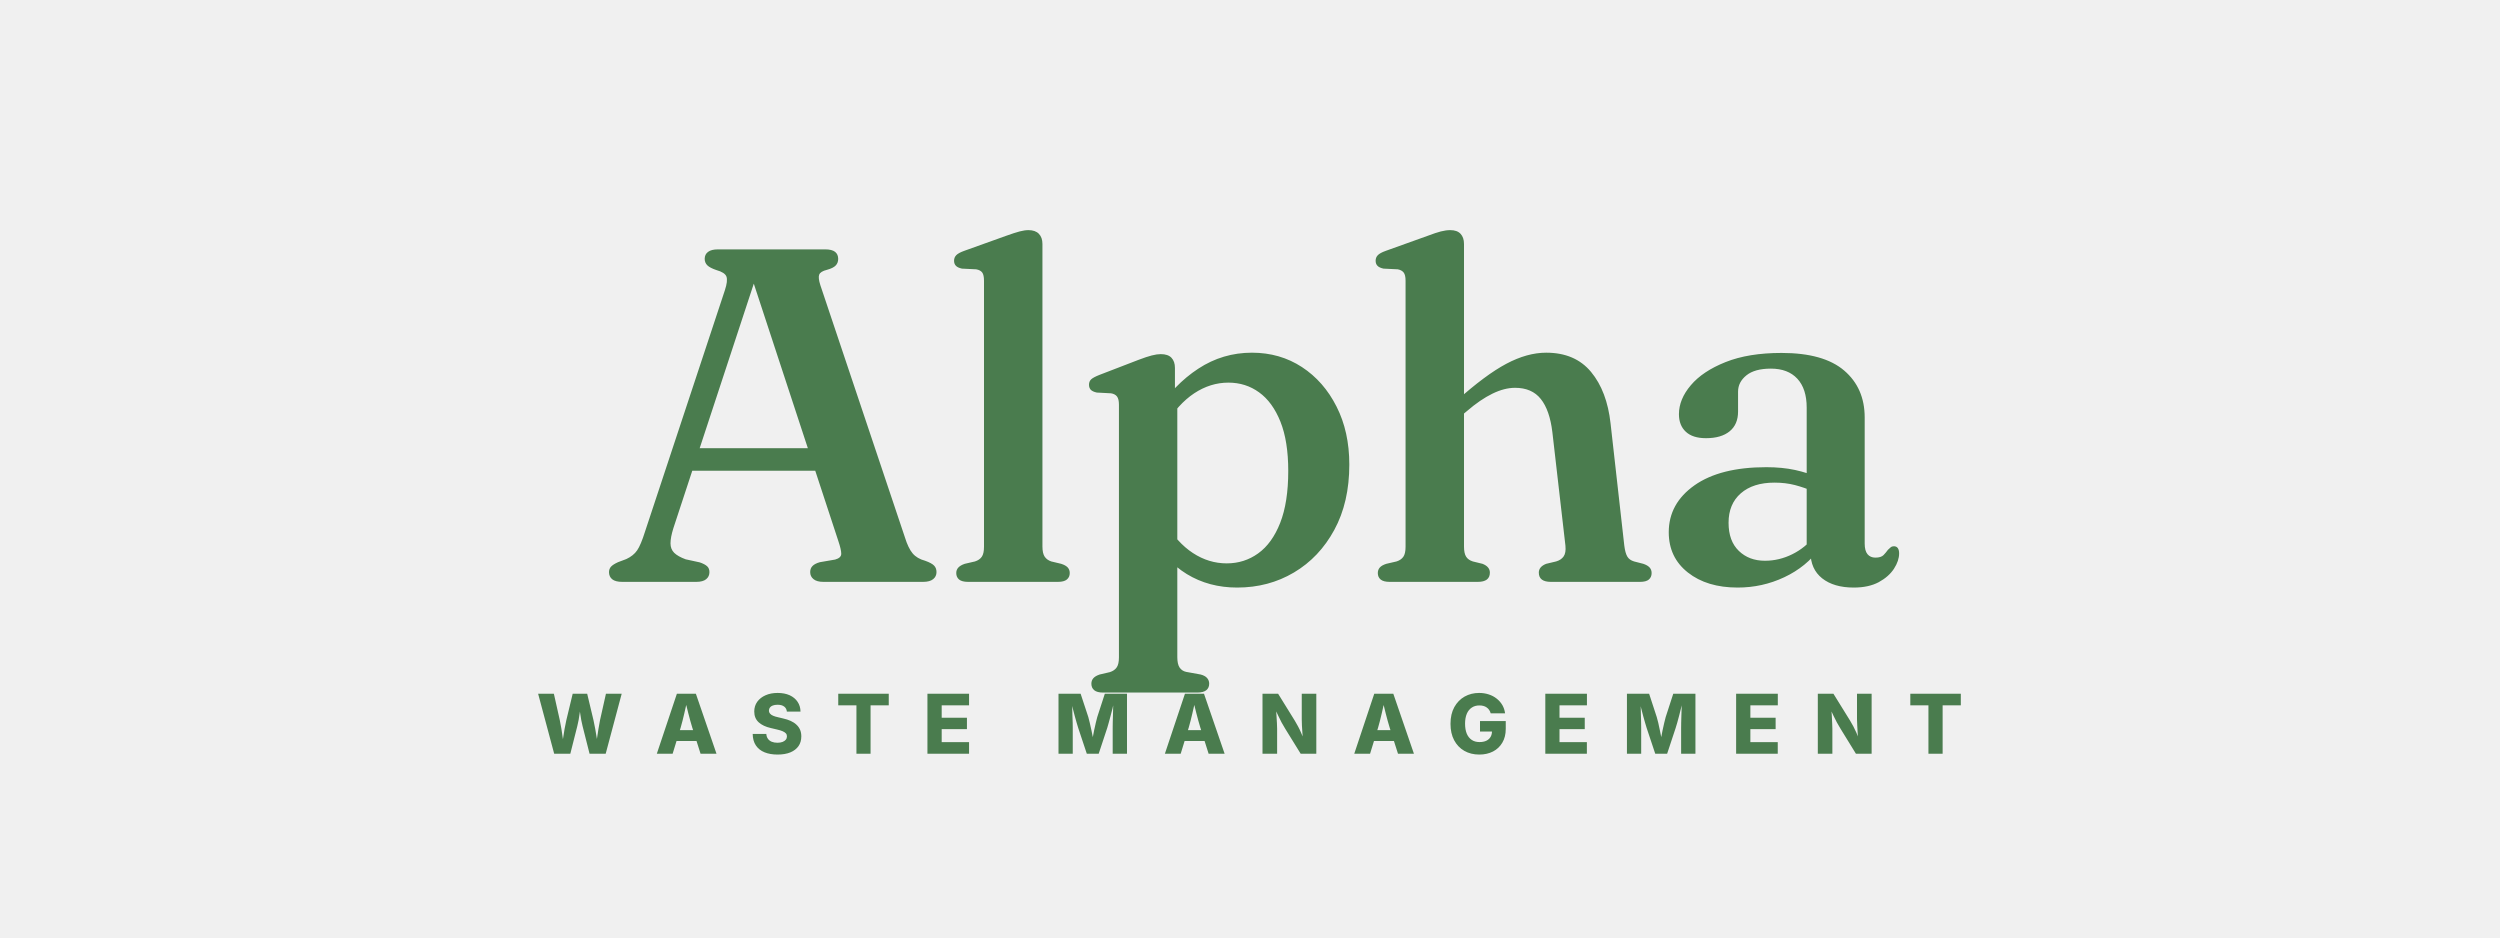
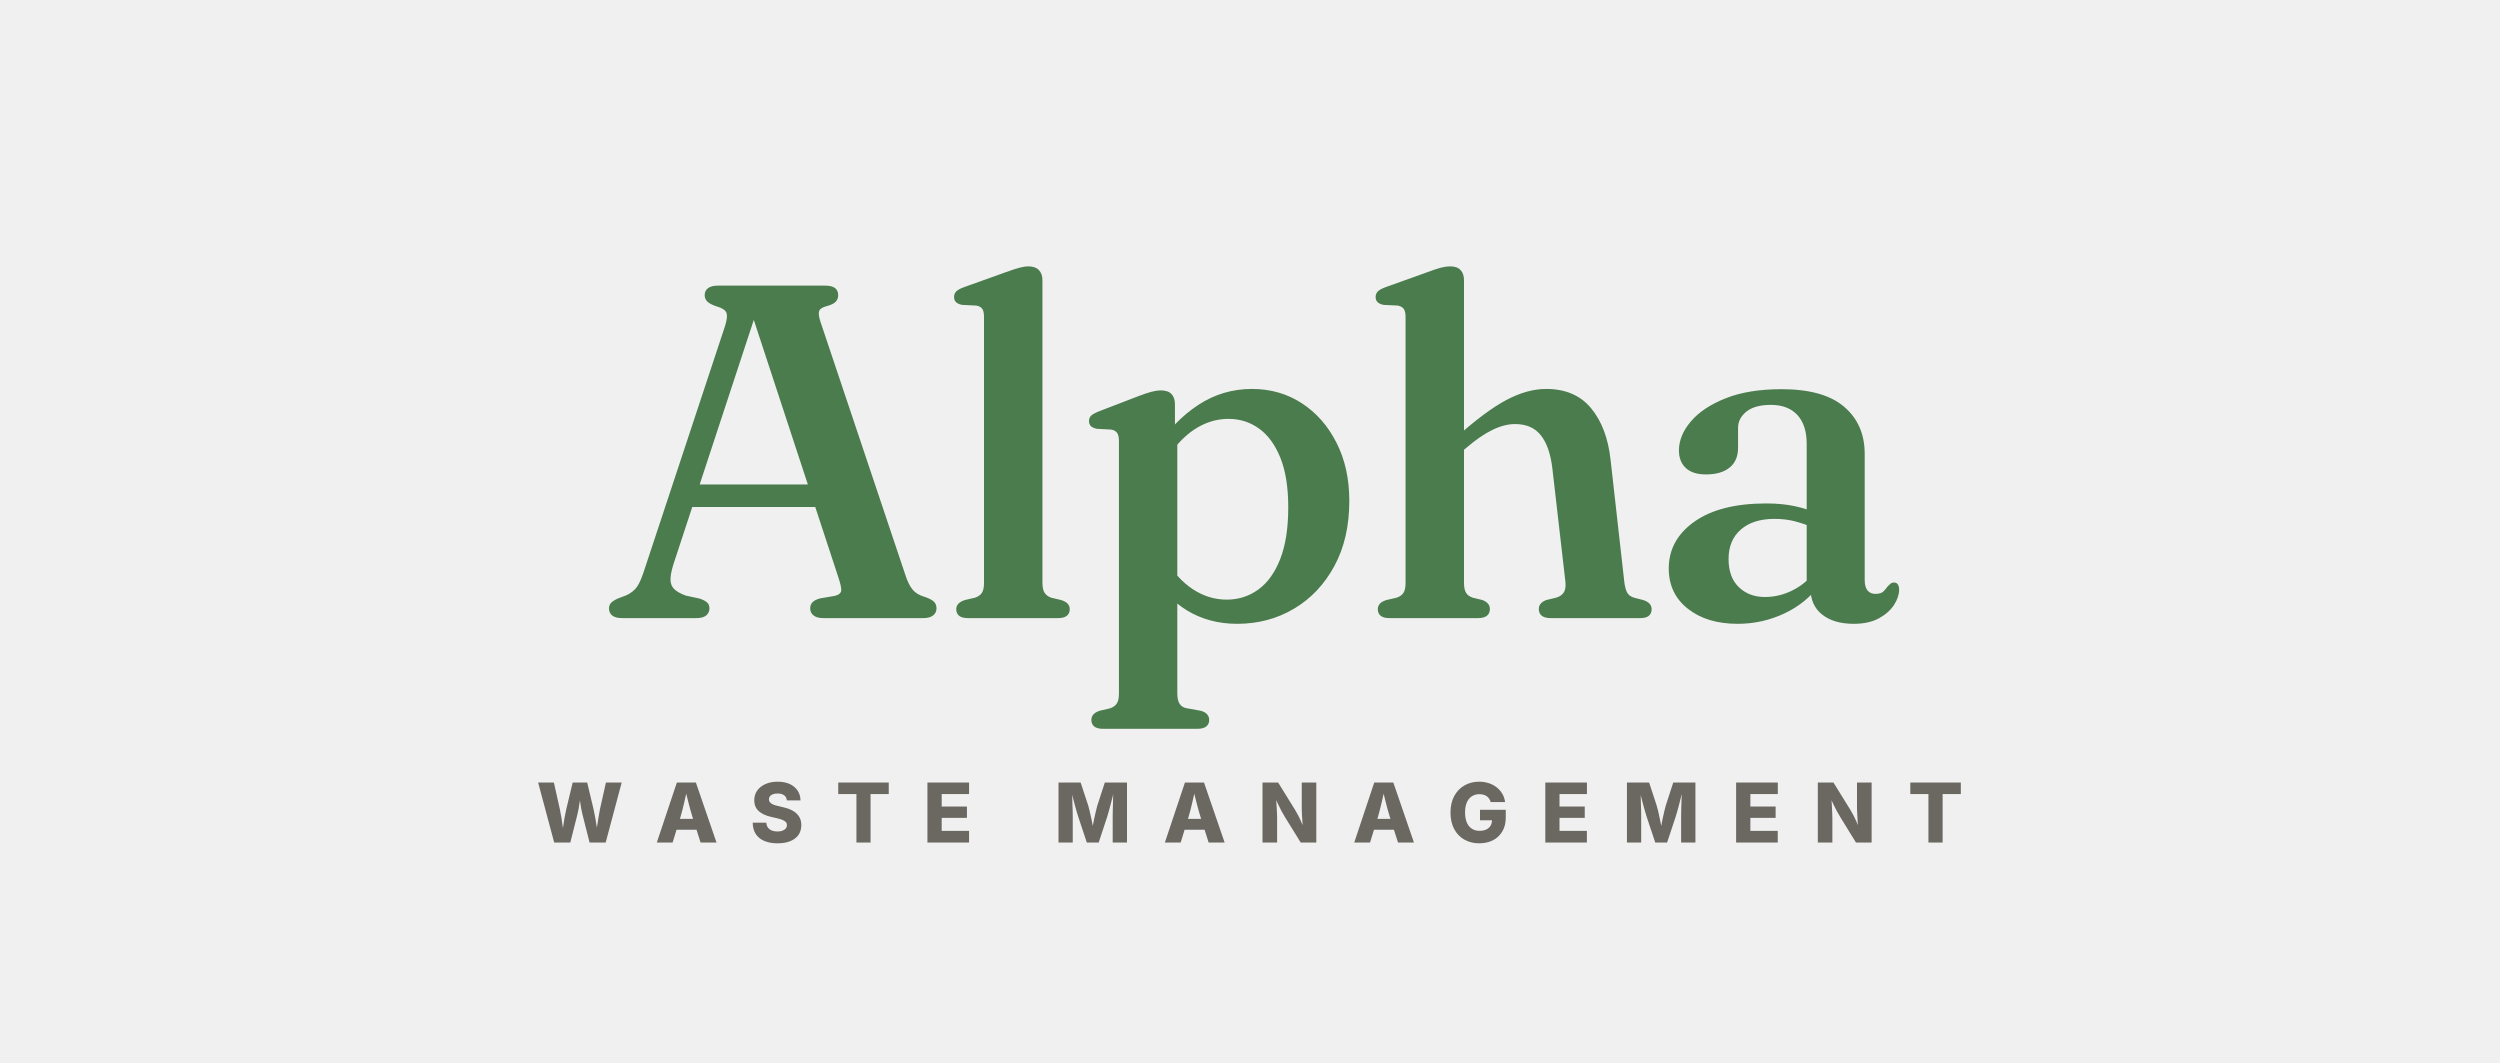
- <svg xmlns="http://www.w3.org/2000/svg" width="4000" height="1500" viewBox="0 0 4000 1500">
+ <svg xmlns="http://www.w3.org/2000/svg" width="4000" height="1700" viewBox="0 0 4000 1700">
  <mask id="satori_om-id">
-     <rect x="0" y="0" width="4000" height="1500" fill="#fff" />
+     <rect x="0" y="0" width="4000" height="1700" fill="#fff" />
  </mask>
  <mask id="satori_om-id-0">
-     <rect x="963" y="276" width="2075" height="760" fill="#fff" />
+     <rect x="963" y="334" width="2075" height="760" fill="#fff" />
  </mask>
  <g>
-     <path fill="#4A7C4E" d="M1091.8 753.2L1094.9 717.1L1320.2 717.1L1322.5 753.2L1091.8 753.2ZM1135.1 915.4L1135.1 915.4Q1135.1 922.3 1130.0 926.6Q1124.9 931 1113.9 931L1113.9 931L995.7 931Q984.7 931 979.5 926.8Q974.4 922.6 974.4 915.4L974.4 915.4Q974.4 910.5 977.4 906.9Q980.5 903.3 988.8 899.5L988.8 899.5L1002.1 894.5Q1013.5 889.2 1019.4 880.6Q1025.3 872.1 1032.2 850.1L1032.2 850.1L1159.8 464.4Q1164.8 449.2 1162.3 442.5Q1159.8 435.9 1146.2 432.1L1146.2 432.1Q1135.9 428.6 1131.7 424.5Q1127.5 420.3 1127.5 414.2L1127.5 414.2Q1127.5 407.0 1132.9 403.0Q1138.2 399 1148.8 399L1148.8 399L1320.2 399Q1331.2 399 1336.2 403.0Q1341.1 407.0 1341.1 414.2L1341.1 414.2Q1341.1 420.7 1337.1 424.8Q1333.1 429.0 1323.2 431.7L1323.2 431.7Q1312.6 434.3 1310.7 439.5Q1308.8 444.6 1312.6 456.4L1312.6 456.4L1447.9 859.9Q1453.2 877.0 1460.2 885.4Q1467.3 893.8 1480.2 897.2L1480.2 897.2Q1490.8 901.0 1494.6 905.0Q1498.4 909.0 1498.4 915.4L1498.4 915.4Q1498.4 922.3 1493.1 926.6Q1487.8 931 1476.8 931L1476.8 931L1317.5 931Q1306.9 931 1301.6 926.6Q1296.3 922.3 1296.3 915.4L1296.3 915.4Q1296.3 909.3 1300.1 905.5Q1303.9 901.7 1311.8 899.5L1311.8 899.5L1336.2 895.3Q1346.0 892.6 1346.0 886.0Q1346.0 879.3 1341.1 864.9L1341.1 864.9L1201.3 439.3L1213.0 432.8L1077.4 845.1Q1072.8 859.9 1072.8 869.3Q1072.8 878.6 1078.7 884.5Q1084.6 890.3 1097.1 894.9L1097.1 894.9L1119.6 899.8Q1127.5 902.5 1131.3 905.9Q1135.1 909.3 1135.1 915.4ZM1667.9 390.3L1667.9 390.3L1667.9 874.4Q1667.9 885.4 1671.5 890.7Q1675.1 896.0 1682.0 898.3L1682.0 898.3L1697.9 902.1Q1705.1 904.4 1708.4 908.0Q1711.6 911.6 1711.6 916.9L1711.6 916.9Q1711.6 923.4 1707.0 927.2Q1702.5 931 1692.6 931L1692.6 931L1549.0 931Q1539.1 931 1534.5 927.2Q1530.0 923.4 1530.0 916.9L1530.0 916.9Q1530.0 911.6 1533.4 908.0Q1536.8 904.4 1543.6 902.1L1543.6 902.1L1560.0 898.3Q1567.2 896.0 1570.8 890.9Q1574.4 885.8 1574.4 874.8L1574.4 874.8L1574.4 449.2Q1574.4 440.0 1571.6 436.1Q1568.7 432.1 1561.9 430.9L1561.9 430.9L1539.1 429.8Q1532.2 428.3 1529.4 425.2Q1526.5 422.2 1526.5 417.2L1526.5 417.2Q1526.5 411.9 1530.0 408.3Q1533.4 404.7 1542.9 401.3L1542.9 401.3L1609.8 377.3Q1623.4 372.4 1631.4 370.3Q1639.4 368.2 1645.5 368.2L1645.5 368.2Q1656.5 368.2 1662.2 374.1Q1667.9 380 1667.9 390.3ZM1879.9 588.6L1879.9 588.6L1879.9 633.1L1883.7 641.1L1883.7 1051.5Q1883.7 1062.5 1887.3 1068.0Q1891.0 1073.5 1897.8 1075.0L1897.8 1075.0L1921.0 1079.2Q1928.2 1081.1 1931.4 1084.9Q1934.7 1088.7 1934.7 1094.0L1934.7 1094.0Q1934.7 1100.5 1930.1 1104.3Q1925.5 1108.1 1915.7 1108.1L1915.7 1108.1L1764.8 1108.1Q1755.3 1108.1 1750.7 1104.3Q1746.2 1100.5 1746.2 1094.0L1746.2 1094.0Q1746.2 1088.7 1749.4 1085.1Q1752.6 1081.5 1759.5 1079.2L1759.5 1079.2L1775.8 1075.4Q1783.0 1073.1 1786.6 1068.0Q1790.3 1062.9 1790.3 1051.8L1790.3 1051.8L1790.3 647.5Q1790.3 638.4 1787.2 634.4Q1784.2 630.4 1777.7 629.3L1777.7 629.3L1754.9 628.1Q1748.1 626.6 1745.2 623.6Q1742.4 620.5 1742.4 615.6L1742.4 615.6Q1742.4 610.3 1745.8 607.0Q1749.2 603.8 1758.7 600.0L1758.7 600.0L1821.8 575.7Q1834.7 570.8 1842.9 568.7Q1851.1 566.6 1857.1 566.6L1857.1 566.6Q1868.9 566.6 1874.4 572.5Q1879.9 578.4 1879.9 588.6ZM1863.6 681.3L1863.6 681.3L1848.8 660.8Q1878.4 615.2 1917.4 589.8Q1956.3 564.3 2003.1 564.3L2003.1 564.3Q2047.9 564.3 2083.1 587.3Q2118.2 610.3 2138.5 650.6Q2158.9 690.8 2158.9 743.3L2158.9 743.3Q2158.9 803.7 2134.9 847.8Q2111.0 891.9 2070.3 916.0Q2029.7 940.1 1979.5 940.1L1979.5 940.1Q1934.3 940.1 1898.9 918.5Q1863.6 896.8 1841.6 856.1L1841.6 856.1L1864.0 835.6Q1883.4 868.3 1908.6 884.8Q1933.9 901.4 1962.8 901.4L1962.8 901.4Q1990.9 901.4 2013.1 885.4Q2035.4 869.4 2048.3 836.6Q2061.2 803.7 2061.2 753.5L2061.2 753.5Q2061.2 706.0 2048.7 674.7Q2036.1 643.3 2014.6 627.8Q1993.2 612.2 1965.4 612.2L1965.4 612.2Q1936.6 612.2 1910.7 629.3Q1884.9 646.4 1863.6 681.3ZM2342.4 390.3L2342.4 390.3L2342.4 874.4Q2342.4 885.4 2345.8 890.7Q2349.2 896.0 2356.5 898.3L2356.5 898.3L2372.0 902.1Q2383.8 906.7 2383.8 916.2L2383.8 916.2Q2383.8 931 2364.4 931L2364.4 931L2223.5 931Q2213.6 931 2209.0 927.2Q2204.5 923.4 2204.5 916.9L2204.5 916.9Q2204.5 911.6 2207.7 908.0Q2210.9 904.4 2218.1 902.1L2218.1 902.1L2234.5 898.3Q2241.7 896.0 2245.3 890.9Q2248.9 885.8 2248.9 874.8L2248.9 874.8L2248.9 449.2Q2248.9 440.0 2245.9 436.1Q2242.8 432.1 2236.4 430.9L2236.4 430.9L2213.6 429.8Q2206.7 428.3 2203.9 425.2Q2201.0 422.2 2201.0 417.2L2201.0 417.2Q2201.0 411.9 2204.5 408.3Q2207.9 404.7 2217.4 401.3L2217.4 401.3L2284.3 377.3Q2297.2 372.4 2305.3 370.3Q2313.5 368.2 2320.4 368.2L2320.4 368.2Q2331.4 368.2 2336.9 374.1Q2342.4 380 2342.4 390.3ZM2347.0 657.8L2331 671.1L2315.0 654.7L2330.6 641.1Q2377.0 599.6 2410.2 582.0Q2443.5 564.3 2473.9 564.3L2473.9 564.3Q2520.2 564.3 2545.7 595.1Q2571.2 625.9 2576.9 677.5L2576.9 677.5L2598.9 873.2Q2600.4 885.0 2603.7 890.5Q2606.9 896.0 2614.5 898.3L2614.5 898.3L2629.3 902.1Q2636.1 904.4 2639.4 908.0Q2642.6 911.6 2642.6 916.9L2642.6 916.9Q2642.6 923.4 2638.2 927.2Q2633.9 931 2624.0 931L2624.0 931L2481.5 931Q2462.1 931 2462.1 916.2L2462.1 916.2Q2462.1 906.7 2473.9 902.1L2473.9 902.1L2489.8 898.3Q2497.8 896.0 2501.8 890.3Q2505.8 884.6 2504.7 873.2L2504.7 873.2L2483.8 691.6Q2479.6 656.3 2465.3 638.4Q2451.1 620.5 2424.1 620.5L2424.1 620.5Q2407 620.5 2387.8 629.9Q2368.6 639.2 2347.0 657.8L2347.0 657.8ZM2896.8 883.5L2896.8 883.5L2896.8 875.9L2890.7 874L2890.7 652.1Q2890.7 622.1 2875.7 605.9Q2860.7 589.8 2833.4 589.8L2833.4 589.8Q2807.5 589.8 2794.2 600.6Q2780.9 611.4 2780.9 626.6L2780.9 626.6L2780.9 658.5Q2780.9 679.1 2767.4 690.1Q2753.9 701.1 2729.6 701.1L2729.6 701.1Q2708.3 701.1 2697.3 690.8Q2686.3 680.6 2686.3 662.7L2686.3 662.7Q2686.3 638.8 2705.3 616.4Q2724.3 593.9 2761.0 579.3Q2797.6 564.7 2850.5 564.7L2850.5 564.7Q2917.7 564.7 2950.6 592.8Q2983.5 620.9 2983.5 668.0L2983.5 668.0L2983.5 869.8Q2983.5 881.2 2988.0 886.7Q2992.6 892.2 3000.6 892.2L3000.6 892.2Q3009.7 892.2 3013.7 888.1Q3017.7 883.9 3020.7 879.7L3020.7 879.7Q3023.0 877.4 3025.1 875.7Q3027.2 874 3030.2 874L3030.2 874Q3034.4 874 3036.5 877.0Q3038.6 880.1 3038.6 885.4L3038.6 885.4Q3038.6 897.2 3030.4 909.9Q3022.2 922.6 3006.1 931.4Q2989.9 940.1 2966.0 940.1L2966.0 940.1Q2934.1 940.1 2915.4 925.3Q2896.8 910.5 2896.8 883.5ZM2670.0 851.6L2670.0 851.6Q2670.0 805.6 2711.2 776.5Q2752.4 747.5 2826.1 747.5L2826.1 747.5Q2851.6 747.5 2872.3 752.0Q2893.0 756.6 2908.6 763.8L2908.6 763.8L2901.4 786.2Q2886.9 780.1 2871.9 776.1Q2856.9 772.2 2839.1 772.2L2839.1 772.2Q2804.9 772.2 2785.3 789.3Q2765.7 806.4 2765.7 836.4L2765.7 836.4Q2765.7 865.6 2782.1 881.4Q2798.4 897.2 2823.9 897.2L2823.9 897.2Q2846.7 897.2 2867.8 886.7Q2888.8 876.3 2903.7 857.3L2903.7 857.3L2912.0 877.0Q2890.0 907.1 2854.8 923.6Q2819.7 940.1 2780.2 940.1L2780.2 940.1Q2731.1 940.1 2700.6 916.0Q2670.0 891.9 2670.0 851.6Z " />
+     <path fill="#4A7C4E" d="M1091.8 811.2L1094.9 775.1L1320.2 775.1L1322.5 811.2L1091.8 811.2ZM1135.1 973.4L1135.1 973.4Q1135.1 980.3 1130.0 984.6Q1124.9 989 1113.9 989L1113.9 989L995.7 989Q984.7 989 979.5 984.8Q974.4 980.6 974.4 973.4L974.4 973.4Q974.4 968.5 977.4 964.9Q980.5 961.3 988.8 957.5L988.8 957.5L1002.1 952.5Q1013.5 947.2 1019.4 938.6Q1025.3 930.1 1032.2 908.1L1032.2 908.1L1159.8 522.4Q1164.8 507.2 1162.3 500.5Q1159.8 493.9 1146.2 490.1L1146.2 490.1Q1135.9 486.6 1131.7 482.5Q1127.5 478.3 1127.5 472.2L1127.5 472.2Q1127.5 465.0 1132.9 461.0Q1138.2 457 1148.8 457L1148.8 457L1320.2 457Q1331.2 457 1336.2 461.0Q1341.1 465.0 1341.1 472.2L1341.1 472.2Q1341.1 478.7 1337.1 482.8Q1333.1 487.0 1323.2 489.7L1323.2 489.7Q1312.6 492.3 1310.7 497.5Q1308.8 502.6 1312.6 514.4L1312.6 514.4L1447.9 917.9Q1453.2 935.0 1460.2 943.4Q1467.3 951.8 1480.2 955.2L1480.2 955.2Q1490.8 959.0 1494.6 963.0Q1498.4 967.0 1498.4 973.4L1498.4 973.4Q1498.4 980.3 1493.1 984.6Q1487.8 989 1476.8 989L1476.8 989L1317.5 989Q1306.9 989 1301.6 984.6Q1296.3 980.3 1296.3 973.4L1296.3 973.4Q1296.3 967.3 1300.1 963.5Q1303.9 959.7 1311.8 957.5L1311.8 957.5L1336.2 953.3Q1346.0 950.6 1346.0 944.0Q1346.0 937.3 1341.1 922.9L1341.1 922.9L1201.3 497.3L1213.0 490.8L1077.4 903.1Q1072.8 917.9 1072.8 927.3Q1072.8 936.6 1078.7 942.5Q1084.6 948.3 1097.1 952.9L1097.1 952.9L1119.6 957.8Q1127.5 960.5 1131.3 963.9Q1135.1 967.3 1135.1 973.4ZM1667.9 448.3L1667.9 448.3L1667.9 932.4Q1667.9 943.4 1671.5 948.7Q1675.1 954.0 1682.0 956.3L1682.0 956.3L1697.9 960.1Q1705.1 962.4 1708.4 966.0Q1711.6 969.6 1711.6 974.9L1711.6 974.9Q1711.6 981.4 1707.0 985.2Q1702.5 989 1692.6 989L1692.6 989L1549.0 989Q1539.1 989 1534.5 985.2Q1530.0 981.4 1530.0 974.9L1530.0 974.9Q1530.0 969.6 1533.4 966.0Q1536.8 962.4 1543.6 960.1L1543.6 960.1L1560.0 956.3Q1567.2 954.0 1570.8 948.9Q1574.4 943.8 1574.4 932.8L1574.4 932.8L1574.4 507.2Q1574.4 498.0 1571.6 494.1Q1568.7 490.1 1561.9 488.9L1561.9 488.9L1539.1 487.8Q1532.2 486.3 1529.4 483.2Q1526.5 480.2 1526.5 475.2L1526.5 475.2Q1526.5 469.9 1530.0 466.3Q1533.4 462.7 1542.9 459.3L1542.9 459.3L1609.8 435.3Q1623.4 430.4 1631.4 428.3Q1639.4 426.2 1645.5 426.2L1645.5 426.2Q1656.5 426.2 1662.2 432.1Q1667.9 438 1667.9 448.3ZM1879.9 646.6L1879.9 646.6L1879.9 691.1L1883.7 699.1L1883.7 1109.5Q1883.7 1120.5 1887.3 1126.0Q1891.0 1131.5 1897.8 1133.0L1897.8 1133.0L1921.0 1137.2Q1928.2 1139.1 1931.4 1142.9Q1934.7 1146.7 1934.7 1152.0L1934.7 1152.0Q1934.7 1158.5 1930.1 1162.3Q1925.5 1166.1 1915.7 1166.1L1915.7 1166.1L1764.8 1166.1Q1755.3 1166.1 1750.7 1162.3Q1746.2 1158.5 1746.2 1152.0L1746.2 1152.0Q1746.2 1146.7 1749.4 1143.1Q1752.6 1139.5 1759.5 1137.2L1759.5 1137.2L1775.8 1133.4Q1783.0 1131.1 1786.6 1126.0Q1790.3 1120.9 1790.3 1109.8L1790.3 1109.8L1790.3 705.5Q1790.3 696.4 1787.2 692.4Q1784.2 688.4 1777.7 687.3L1777.7 687.3L1754.9 686.1Q1748.1 684.6 1745.2 681.6Q1742.4 678.5 1742.4 673.6L1742.4 673.6Q1742.4 668.3 1745.8 665.0Q1749.2 661.8 1758.7 658.0L1758.7 658.0L1821.8 633.7Q1834.7 628.8 1842.9 626.7Q1851.1 624.6 1857.1 624.6L1857.1 624.6Q1868.9 624.6 1874.4 630.5Q1879.9 636.4 1879.9 646.6ZM1863.6 739.3L1863.6 739.3L1848.8 718.8Q1878.4 673.2 1917.4 647.8Q1956.3 622.3 2003.1 622.3L2003.1 622.3Q2047.9 622.3 2083.1 645.3Q2118.2 668.3 2138.5 708.6Q2158.9 748.8 2158.9 801.3L2158.9 801.3Q2158.9 861.7 2134.9 905.8Q2111.0 949.9 2070.3 974.0Q2029.7 998.1 1979.5 998.1L1979.5 998.1Q1934.3 998.1 1898.9 976.5Q1863.6 954.8 1841.6 914.1L1841.6 914.1L1864.0 893.6Q1883.4 926.3 1908.6 942.8Q1933.9 959.4 1962.8 959.4L1962.8 959.4Q1990.9 959.4 2013.1 943.4Q2035.4 927.4 2048.3 894.6Q2061.2 861.7 2061.2 811.5L2061.2 811.5Q2061.2 764.0 2048.7 732.7Q2036.1 701.3 2014.6 685.8Q1993.2 670.2 1965.4 670.2L1965.4 670.2Q1936.6 670.2 1910.7 687.3Q1884.9 704.4 1863.6 739.3ZM2342.4 448.3L2342.4 448.3L2342.4 932.4Q2342.4 943.4 2345.8 948.7Q2349.2 954.0 2356.5 956.3L2356.5 956.3L2372.0 960.1Q2383.8 964.7 2383.8 974.2L2383.8 974.2Q2383.8 989 2364.4 989L2364.4 989L2223.5 989Q2213.6 989 2209.0 985.2Q2204.5 981.4 2204.5 974.9L2204.5 974.9Q2204.5 969.6 2207.7 966.0Q2210.9 962.4 2218.1 960.1L2218.1 960.1L2234.5 956.3Q2241.7 954.0 2245.3 948.9Q2248.9 943.8 2248.9 932.8L2248.9 932.8L2248.9 507.2Q2248.9 498.0 2245.9 494.1Q2242.8 490.1 2236.4 488.9L2236.4 488.9L2213.6 487.8Q2206.7 486.3 2203.9 483.2Q2201.0 480.2 2201.0 475.2L2201.0 475.2Q2201.0 469.9 2204.5 466.3Q2207.9 462.7 2217.4 459.3L2217.4 459.3L2284.3 435.3Q2297.2 430.4 2305.3 428.3Q2313.5 426.2 2320.4 426.2L2320.4 426.2Q2331.4 426.2 2336.9 432.1Q2342.4 438 2342.4 448.3ZM2347.0 715.8L2331 729.1L2315.0 712.7L2330.6 699.1Q2377.0 657.6 2410.2 640.0Q2443.5 622.3 2473.9 622.3L2473.9 622.3Q2520.2 622.3 2545.7 653.1Q2571.2 683.9 2576.9 735.5L2576.9 735.5L2598.9 931.2Q2600.4 943.0 2603.7 948.5Q2606.9 954.0 2614.5 956.3L2614.5 956.3L2629.3 960.1Q2636.1 962.4 2639.4 966.0Q2642.6 969.6 2642.6 974.9L2642.6 974.9Q2642.6 981.4 2638.2 985.2Q2633.9 989 2624.0 989L2624.0 989L2481.5 989Q2462.1 989 2462.1 974.2L2462.1 974.2Q2462.1 964.7 2473.9 960.1L2473.9 960.1L2489.8 956.3Q2497.8 954.0 2501.8 948.3Q2505.8 942.6 2504.7 931.2L2504.7 931.2L2483.8 749.6Q2479.6 714.3 2465.3 696.4Q2451.1 678.5 2424.1 678.5L2424.1 678.5Q2407 678.5 2387.8 687.9Q2368.6 697.2 2347.0 715.8L2347.0 715.8ZM2896.8 941.5L2896.8 941.5L2896.8 933.9L2890.7 932L2890.7 710.1Q2890.7 680.1 2875.7 663.9Q2860.7 647.8 2833.4 647.8L2833.4 647.8Q2807.5 647.8 2794.2 658.6Q2780.9 669.4 2780.9 684.6L2780.9 684.6L2780.9 716.5Q2780.9 737.1 2767.4 748.1Q2753.9 759.1 2729.6 759.1L2729.6 759.1Q2708.3 759.1 2697.3 748.8Q2686.3 738.6 2686.3 720.7L2686.3 720.7Q2686.3 696.8 2705.3 674.4Q2724.3 651.9 2761.0 637.3Q2797.6 622.7 2850.5 622.7L2850.5 622.7Q2917.7 622.7 2950.6 650.8Q2983.5 678.9 2983.5 726.0L2983.5 726.0L2983.5 927.8Q2983.5 939.2 2988.0 944.7Q2992.6 950.2 3000.6 950.2L3000.6 950.2Q3009.7 950.2 3013.7 946.1Q3017.7 941.9 3020.7 937.7L3020.7 937.7Q3023.0 935.4 3025.1 933.7Q3027.2 932 3030.2 932L3030.2 932Q3034.4 932 3036.5 935.0Q3038.6 938.1 3038.6 943.4L3038.6 943.4Q3038.6 955.2 3030.4 967.9Q3022.2 980.6 3006.1 989.4Q2989.9 998.1 2966.0 998.1L2966.0 998.1Q2934.1 998.1 2915.4 983.3Q2896.8 968.5 2896.8 941.5ZM2670.0 909.6L2670.0 909.6Q2670.0 863.6 2711.2 834.5Q2752.4 805.5 2826.1 805.5L2826.1 805.5Q2851.6 805.5 2872.3 810.0Q2893.0 814.6 2908.6 821.8L2908.6 821.8L2901.4 844.2Q2886.9 838.1 2871.9 834.1Q2856.9 830.2 2839.1 830.2L2839.1 830.2Q2804.9 830.2 2785.3 847.3Q2765.7 864.4 2765.7 894.4L2765.7 894.4Q2765.7 923.6 2782.1 939.4Q2798.4 955.2 2823.9 955.2L2823.9 955.2Q2846.7 955.2 2867.8 944.7Q2888.8 934.3 2903.7 915.3L2903.7 915.3L2912.0 935.0Q2890.0 965.1 2854.8 981.6Q2819.7 998.1 2780.2 998.1L2780.2 998.1Q2731.1 998.1 2700.6 974.0Q2670.0 949.9 2670.0 909.6Z " />
  </g>
  <mask id="satori_om-id-1">
-     <rect x="808" y="1092" width="2384" height="132" fill="#fff" />
+     <rect x="808" y="1234" width="2384" height="132" fill="#fff" />
  </mask>
  <g>
-     <path fill="#4A7C4E" d="M912.5 1206L886.7 1206L861.0 1110.0L886.2 1110.0L895.7 1152.4Q897.1 1158.9 898.3 1166.4Q899.4 1173.9 900.5 1181.4Q901.6 1188.9 902.7 1195.6L902.7 1195.6L898.4 1195.6Q899.7 1188.9 900.9 1181.4Q902.0 1173.9 903.3 1166.4Q904.6 1158.9 906.1 1152.4L906.1 1152.4L916.3 1110.0L939.5 1110.0L949.6 1152.4Q951.1 1158.9 952.4 1166.4Q953.7 1173.9 954.9 1181.4Q956.1 1188.9 957.3 1195.6L957.3 1195.6L953.0 1195.6Q954.2 1188.9 955.2 1181.4Q956.3 1173.9 957.5 1166.4Q958.7 1158.9 960.0 1152.4L960.0 1152.4L969.5 1110.0L994.7 1110.0L969.1 1206L943.3 1206L932.1 1161.7Q929.8 1152.6 928.4 1142.0Q926.9 1131.4 925.0 1120.9L925.0 1120.9L930.8 1120.9Q928.6 1131.2 927.4 1141.7Q926.1 1152.2 923.7 1161.7L923.7 1161.7L912.5 1206ZM1076.2 1206L1050.9 1206L1083.0 1110.0L1113.4 1110.0L1146.4 1206L1120.9 1206L1107.6 1164.0Q1104.4 1153.5 1101.4 1141.7Q1098.4 1129.9 1095.3 1117.2L1095.3 1117.2L1100.4 1117.2Q1097.5 1129.9 1094.8 1141.8Q1092.1 1153.6 1089.1 1164.0L1089.1 1164.0L1076.2 1206ZM1124.7 1185.6L1072.7 1185.6L1072.7 1168.2L1124.7 1168.2L1124.7 1185.6ZM1244.2 1207.3L1244.2 1207.3Q1232.2 1207.3 1223.3 1203.7Q1214.4 1200.1 1209.4 1192.7Q1204.5 1185.4 1204.3 1174.3L1204.3 1174.3L1226.1 1174.3Q1226.4 1178.9 1228.7 1182.1Q1230.9 1185.2 1234.8 1186.8Q1238.7 1188.4 1243.9 1188.4L1243.9 1188.4Q1248.6 1188.4 1252.0 1187.1Q1255.4 1185.8 1257.3 1183.5Q1259.1 1181.2 1259.1 1178.1L1259.1 1178.1Q1259.1 1175.3 1257.4 1173.4Q1255.7 1171.5 1252.3 1170.0Q1248.9 1168.5 1243.6 1167.3L1243.6 1167.3L1233.4 1164.9Q1221.0 1162.1 1213.9 1155.7Q1206.8 1149.2 1206.8 1138.4L1206.8 1138.4Q1206.8 1129.5 1211.6 1122.8Q1216.5 1116.1 1224.9 1112.4Q1233.3 1108.7 1244.2 1108.7L1244.2 1108.7Q1255.3 1108.7 1263.5 1112.4Q1271.7 1116.2 1276.2 1123.0Q1280.7 1129.7 1280.8 1138.6L1280.8 1138.6L1259.0 1138.6Q1258.5 1133.4 1254.7 1130.5Q1250.9 1127.6 1244.1 1127.6L1244.1 1127.6Q1239.6 1127.6 1236.5 1128.8Q1233.4 1129.9 1231.9 1132.0Q1230.3 1134.1 1230.3 1136.8L1230.3 1136.8Q1230.3 1139.8 1232.1 1141.8Q1233.8 1143.9 1237.0 1145.2Q1240.2 1146.6 1244.5 1147.5L1244.5 1147.5L1252.8 1149.5Q1259.8 1151.0 1265.2 1153.5Q1270.7 1156.0 1274.4 1159.6Q1278.2 1163.1 1280.2 1167.8Q1282.1 1172.4 1282.1 1178.2L1282.1 1178.2Q1282.1 1187.2 1277.6 1193.8Q1273.0 1200.3 1264.6 1203.8Q1256.1 1207.3 1244.2 1207.3ZM1370.3 1128.5L1341.2 1128.5L1341.2 1110.0L1422.0 1110.0L1422.0 1128.5L1392.9 1128.5L1392.9 1206L1370.3 1206L1370.3 1128.5ZM1550.5 1206L1483.9 1206L1483.9 1110.0L1550.5 1110.0L1550.5 1128.5L1506.7 1128.5L1506.7 1148.4L1547.1 1148.4L1547.1 1166.6L1506.7 1166.6L1506.7 1187.4L1550.5 1187.4L1550.5 1206Z M1716.4 1206L1693.6 1206L1693.6 1110.0L1729.0 1110.0L1741.3 1147.3Q1742.3 1150.8 1743.6 1156.4Q1745.0 1162.0 1746.3 1168.5Q1747.7 1174.9 1748.8 1180.9Q1749.9 1186.9 1750.6 1191.2L1750.6 1191.2L1746.3 1191.2Q1747.0 1187.0 1748.2 1181.0Q1749.3 1175.0 1750.6 1168.5Q1751.9 1162.0 1753.3 1156.4Q1754.6 1150.8 1755.6 1147.3L1755.6 1147.3L1767.7 1110.0L1803.2 1110.0L1803.2 1206L1780.3 1206L1780.3 1164.6Q1780.3 1161.4 1780.4 1156.3Q1780.5 1151.3 1780.7 1145.3Q1780.9 1139.4 1781.0 1133.4Q1781.2 1127.4 1781.2 1122.1L1781.2 1122.1L1782.5 1122.1Q1781.4 1127.9 1779.9 1134.0Q1778.4 1140.1 1776.8 1145.9Q1775.3 1151.7 1773.9 1156.6Q1772.6 1161.4 1771.6 1164.6L1771.6 1164.6L1757.9 1206L1738.9 1206L1725.1 1164.6Q1724.1 1161.5 1722.7 1156.6Q1721.2 1151.8 1719.7 1146.0Q1718.2 1140.2 1716.6 1134.1Q1715.1 1127.9 1713.8 1122.1L1713.8 1122.1L1715.4 1122.1Q1715.5 1127.2 1715.6 1133.2Q1715.8 1139.2 1715.9 1145.2Q1716.1 1151.2 1716.3 1156.3Q1716.4 1161.3 1716.4 1164.6L1716.4 1164.6L1716.4 1206ZM1889.1 1206L1863.8 1206L1895.9 1110.0L1926.4 1110.0L1959.4 1206L1933.8 1206L1920.5 1164.0Q1917.3 1153.5 1914.3 1141.7Q1911.3 1129.9 1908.2 1117.2L1908.2 1117.2L1913.3 1117.2Q1910.4 1129.9 1907.7 1141.8Q1905.0 1153.6 1902.0 1164.0L1902.0 1164.0L1889.1 1206ZM1937.6 1185.6L1885.6 1185.6L1885.6 1168.2L1937.6 1168.2L1937.6 1185.6ZM2043.4 1206L2020.0 1206L2020.0 1110.0L2045.0 1110.0L2071.8 1153.3Q2074.4 1157.7 2076.9 1162.3Q2079.4 1166.9 2081.8 1172.5Q2084.3 1178.1 2086.8 1185.4L2086.8 1185.4L2084.7 1185.4Q2084.3 1180.1 2083.9 1173.6Q2083.4 1167.2 2083.1 1161.1Q2082.8 1155.0 2082.8 1150.8L2082.8 1150.8L2082.8 1110.0L2106.1 1110.0L2106.1 1206L2081.1 1206L2056.5 1166.2Q2053.2 1160.8 2050.5 1155.9Q2047.9 1151.0 2045.2 1145.2Q2042.5 1139.5 2038.9 1131.8L2038.9 1131.8L2041.5 1131.8Q2042.0 1138.6 2042.4 1145.2Q2042.8 1151.7 2043.1 1157.2Q2043.4 1162.6 2043.4 1166.2L2043.4 1166.2L2043.4 1206ZM2192.1 1206L2166.8 1206L2198.8 1110.0L2229.3 1110.0L2262.3 1206L2236.8 1206L2223.4 1164.0Q2220.2 1153.5 2217.2 1141.7Q2214.2 1129.9 2211.2 1117.2L2211.2 1117.2L2216.3 1117.2Q2213.4 1129.9 2210.7 1141.8Q2208.0 1153.6 2205.0 1164.0L2205.0 1164.0L2192.1 1206ZM2240.6 1185.6L2188.6 1185.6L2188.6 1168.2L2240.6 1168.2L2240.6 1185.6ZM2366.9 1207.3L2366.9 1207.3Q2353.2 1207.3 2342.8 1201.3Q2332.5 1195.4 2326.6 1184.3Q2320.8 1173.3 2320.8 1158.2L2320.8 1158.2Q2320.8 1142.4 2326.9 1131.4Q2333.1 1120.3 2343.4 1114.5Q2353.8 1108.7 2366.6 1108.7L2366.6 1108.7Q2374.9 1108.7 2382.1 1111.1Q2389.2 1113.4 2394.7 1117.8Q2400.3 1122.2 2403.8 1128.2Q2407.2 1134.1 2408.1 1141.3L2408.1 1141.3L2385.1 1141.3Q2384.3 1138.3 2382.7 1136.0Q2381.1 1133.6 2378.8 1132.0Q2376.5 1130.3 2373.5 1129.5Q2370.6 1128.7 2367.0 1128.7L2367.0 1128.7Q2360.0 1128.7 2354.9 1132.1Q2349.7 1135.5 2346.9 1142.0Q2344.1 1148.6 2344.1 1157.9L2344.1 1157.9Q2344.1 1167.2 2346.8 1173.8Q2349.5 1180.3 2354.7 1183.8Q2359.8 1187.3 2367.1 1187.3L2367.1 1187.3Q2373.6 1187.3 2378.1 1185.2Q2382.5 1183.1 2384.9 1179.1Q2387.2 1175.1 2387.2 1169.8L2387.2 1169.8L2391.5 1170.4L2368.0 1170.4L2368.0 1153.7L2409.2 1153.7L2409.2 1166.3Q2409.2 1179.1 2403.7 1188.3Q2398.3 1197.5 2388.8 1202.4Q2379.2 1207.3 2366.9 1207.3ZM2539.0 1206L2472.5 1206L2472.5 1110.0L2539.1 1110.0L2539.1 1128.5L2495.2 1128.5L2495.2 1148.4L2535.6 1148.4L2535.6 1166.6L2495.2 1166.6L2495.2 1187.4L2539.0 1187.4L2539.0 1206ZM2625.9 1206L2603.1 1206L2603.1 1110.0L2638.6 1110.0L2650.8 1147.3Q2651.9 1150.8 2653.2 1156.4Q2654.5 1162.0 2655.8 1168.5Q2657.2 1174.9 2658.3 1180.9Q2659.5 1186.9 2660.2 1191.2L2660.2 1191.2L2655.8 1191.2Q2656.6 1187.0 2657.7 1181.0Q2658.8 1175.0 2660.1 1168.5Q2661.5 1162.0 2662.8 1156.4Q2664.1 1150.8 2665.1 1147.3L2665.1 1147.3L2677.2 1110.0L2712.7 1110.0L2712.7 1206L2689.8 1206L2689.8 1164.6Q2689.8 1161.4 2689.9 1156.3Q2690.1 1151.3 2690.2 1145.3Q2690.4 1139.4 2690.6 1133.4Q2690.7 1127.4 2690.7 1122.1L2690.7 1122.1L2692.1 1122.1Q2690.9 1127.9 2689.4 1134.0Q2687.9 1140.1 2686.4 1145.9Q2684.9 1151.7 2683.5 1156.6Q2682.1 1161.4 2681.1 1164.6L2681.1 1164.6L2667.4 1206L2648.4 1206L2634.6 1164.6Q2633.6 1161.5 2632.2 1156.6Q2630.8 1151.8 2629.2 1146.0Q2627.7 1140.2 2626.1 1134.1Q2624.6 1127.9 2623.3 1122.1L2623.3 1122.1L2625.0 1122.1Q2625.0 1127.2 2625.2 1133.2Q2625.3 1139.2 2625.5 1145.2Q2625.6 1151.2 2625.8 1156.3Q2625.9 1161.3 2625.9 1164.6L2625.9 1164.6L2625.9 1206ZM2844.4 1206L2777.8 1206L2777.8 1110.0L2844.5 1110.0L2844.5 1128.5L2800.6 1128.5L2800.6 1148.4L2841.0 1148.4L2841.0 1166.6L2800.6 1166.6L2800.6 1187.4L2844.4 1187.4L2844.4 1206ZM2931.8 1206L2908.5 1206L2908.5 1110.0L2933.5 1110.0L2960.3 1153.3Q2962.9 1157.7 2965.4 1162.3Q2967.8 1166.9 2970.3 1172.5Q2972.7 1178.1 2975.2 1185.4L2975.2 1185.4L2973.1 1185.4Q2972.7 1180.1 2972.3 1173.6Q2971.9 1167.2 2971.6 1161.1Q2971.2 1155.0 2971.2 1150.8L2971.2 1150.8L2971.2 1110.0L2994.6 1110.0L2994.6 1206L2969.5 1206L2945.0 1166.2Q2941.7 1160.8 2939.0 1155.9Q2936.3 1151.0 2933.6 1145.2Q2931.0 1139.5 2927.4 1131.8L2927.4 1131.8L2930.0 1131.8Q2930.4 1138.6 2930.9 1145.2Q2931.3 1151.7 2931.5 1157.2Q2931.8 1162.6 2931.8 1166.2L2931.8 1166.2L2931.8 1206ZM3085.5 1128.5L3056.5 1128.5L3056.5 1110.0L3137.3 1110.0L3137.3 1128.5L3108.2 1128.5L3108.2 1206L3085.5 1206L3085.5 1128.5Z " />
+     <path fill="#6B6862" d="M912.5 1348L886.7 1348L861.0 1252.0L886.2 1252.0L895.7 1294.4Q897.1 1300.9 898.3 1308.4Q899.4 1315.9 900.5 1323.4Q901.6 1330.9 902.7 1337.6L902.7 1337.6L898.4 1337.6Q899.7 1330.9 900.9 1323.4Q902.0 1315.9 903.3 1308.4Q904.6 1300.9 906.1 1294.4L906.1 1294.4L916.3 1252.0L939.5 1252.0L949.6 1294.4Q951.1 1300.9 952.4 1308.4Q953.7 1315.9 954.9 1323.4Q956.1 1330.9 957.3 1337.6L957.3 1337.6L953.0 1337.6Q954.2 1330.9 955.2 1323.4Q956.3 1315.9 957.5 1308.4Q958.7 1300.9 960.0 1294.4L960.0 1294.4L969.5 1252.0L994.7 1252.0L969.1 1348L943.3 1348L932.1 1303.7Q929.8 1294.6 928.4 1284.0Q926.9 1273.4 925.0 1262.9L925.0 1262.9L930.8 1262.9Q928.6 1273.2 927.4 1283.7Q926.1 1294.2 923.7 1303.7L923.7 1303.7L912.5 1348ZM1076.2 1348L1050.9 1348L1083.0 1252.0L1113.4 1252.0L1146.4 1348L1120.9 1348L1107.6 1306.0Q1104.4 1295.5 1101.4 1283.7Q1098.4 1271.9 1095.3 1259.2L1095.3 1259.2L1100.4 1259.2Q1097.5 1271.9 1094.8 1283.8Q1092.1 1295.6 1089.1 1306.0L1089.1 1306.0L1076.2 1348ZM1124.7 1327.6L1072.7 1327.6L1072.7 1310.2L1124.7 1310.2L1124.7 1327.6ZM1244.2 1349.3L1244.2 1349.3Q1232.2 1349.3 1223.3 1345.7Q1214.4 1342.1 1209.4 1334.7Q1204.5 1327.4 1204.3 1316.3L1204.3 1316.3L1226.1 1316.3Q1226.4 1320.9 1228.7 1324.1Q1230.9 1327.2 1234.8 1328.8Q1238.7 1330.4 1243.9 1330.4L1243.9 1330.4Q1248.6 1330.4 1252.0 1329.1Q1255.4 1327.8 1257.3 1325.5Q1259.1 1323.2 1259.1 1320.1L1259.1 1320.1Q1259.1 1317.3 1257.4 1315.4Q1255.7 1313.5 1252.3 1312.0Q1248.9 1310.5 1243.6 1309.3L1243.6 1309.3L1233.4 1306.9Q1221.0 1304.1 1213.9 1297.7Q1206.8 1291.2 1206.8 1280.4L1206.8 1280.4Q1206.8 1271.5 1211.6 1264.8Q1216.5 1258.1 1224.9 1254.4Q1233.3 1250.7 1244.2 1250.7L1244.2 1250.7Q1255.3 1250.7 1263.5 1254.4Q1271.7 1258.2 1276.2 1265.0Q1280.7 1271.7 1280.8 1280.6L1280.8 1280.6L1259.0 1280.6Q1258.5 1275.4 1254.7 1272.5Q1250.9 1269.6 1244.1 1269.6L1244.1 1269.6Q1239.6 1269.6 1236.5 1270.8Q1233.4 1271.9 1231.9 1274.0Q1230.3 1276.1 1230.3 1278.8L1230.3 1278.8Q1230.3 1281.8 1232.1 1283.8Q1233.8 1285.9 1237.0 1287.2Q1240.2 1288.6 1244.5 1289.5L1244.5 1289.5L1252.8 1291.5Q1259.8 1293.0 1265.2 1295.5Q1270.7 1298.0 1274.4 1301.6Q1278.2 1305.1 1280.2 1309.8Q1282.1 1314.4 1282.1 1320.2L1282.1 1320.2Q1282.1 1329.2 1277.6 1335.8Q1273.0 1342.3 1264.6 1345.8Q1256.1 1349.3 1244.2 1349.3ZM1370.3 1270.5L1341.2 1270.5L1341.2 1252.0L1422.0 1252.0L1422.0 1270.5L1392.9 1270.5L1392.9 1348L1370.3 1348L1370.3 1270.5ZM1550.5 1348L1483.9 1348L1483.9 1252.0L1550.5 1252.0L1550.5 1270.5L1506.7 1270.5L1506.7 1290.4L1547.1 1290.4L1547.1 1308.6L1506.7 1308.6L1506.7 1329.4L1550.5 1329.4L1550.5 1348Z M1716.4 1348L1693.6 1348L1693.6 1252.0L1729.0 1252.0L1741.3 1289.3Q1742.3 1292.8 1743.6 1298.4Q1745.0 1304.0 1746.3 1310.5Q1747.7 1316.9 1748.8 1322.9Q1749.9 1328.9 1750.6 1333.2L1750.6 1333.2L1746.3 1333.2Q1747.0 1329.0 1748.2 1323.0Q1749.3 1317.0 1750.6 1310.5Q1751.9 1304.0 1753.3 1298.4Q1754.6 1292.8 1755.6 1289.3L1755.6 1289.3L1767.7 1252.0L1803.2 1252.0L1803.2 1348L1780.3 1348L1780.3 1306.6Q1780.3 1303.4 1780.4 1298.3Q1780.5 1293.3 1780.7 1287.3Q1780.9 1281.4 1781.0 1275.4Q1781.2 1269.4 1781.2 1264.1L1781.2 1264.1L1782.5 1264.1Q1781.4 1269.9 1779.9 1276.0Q1778.4 1282.1 1776.8 1287.9Q1775.3 1293.7 1773.9 1298.6Q1772.6 1303.4 1771.6 1306.6L1771.6 1306.6L1757.9 1348L1738.9 1348L1725.1 1306.6Q1724.1 1303.5 1722.7 1298.6Q1721.2 1293.8 1719.7 1288.0Q1718.2 1282.2 1716.6 1276.1Q1715.1 1269.9 1713.8 1264.1L1713.8 1264.1L1715.4 1264.1Q1715.5 1269.2 1715.6 1275.2Q1715.8 1281.2 1715.9 1287.2Q1716.1 1293.2 1716.3 1298.3Q1716.4 1303.3 1716.4 1306.6L1716.4 1306.6L1716.4 1348ZM1889.1 1348L1863.8 1348L1895.9 1252.0L1926.4 1252.0L1959.4 1348L1933.8 1348L1920.5 1306.0Q1917.3 1295.5 1914.3 1283.7Q1911.3 1271.9 1908.2 1259.2L1908.2 1259.2L1913.3 1259.2Q1910.4 1271.9 1907.7 1283.8Q1905.0 1295.6 1902.0 1306.0L1902.0 1306.0L1889.1 1348ZM1937.6 1327.6L1885.6 1327.6L1885.6 1310.2L1937.6 1310.2L1937.6 1327.6ZM2043.4 1348L2020.0 1348L2020.0 1252.0L2045.0 1252.0L2071.8 1295.3Q2074.4 1299.7 2076.9 1304.3Q2079.4 1308.9 2081.8 1314.5Q2084.3 1320.1 2086.8 1327.4L2086.8 1327.4L2084.7 1327.4Q2084.3 1322.1 2083.9 1315.6Q2083.4 1309.2 2083.1 1303.1Q2082.8 1297.0 2082.8 1292.8L2082.8 1292.8L2082.8 1252.0L2106.1 1252.0L2106.1 1348L2081.1 1348L2056.5 1308.2Q2053.2 1302.8 2050.5 1297.9Q2047.9 1293.0 2045.2 1287.2Q2042.5 1281.5 2038.9 1273.8L2038.9 1273.8L2041.5 1273.8Q2042.0 1280.6 2042.4 1287.2Q2042.8 1293.7 2043.1 1299.2Q2043.4 1304.6 2043.4 1308.2L2043.4 1308.2L2043.4 1348ZM2192.1 1348L2166.8 1348L2198.8 1252.0L2229.3 1252.0L2262.3 1348L2236.8 1348L2223.4 1306.0Q2220.2 1295.5 2217.2 1283.7Q2214.2 1271.9 2211.2 1259.2L2211.2 1259.2L2216.3 1259.2Q2213.4 1271.9 2210.7 1283.8Q2208.0 1295.6 2205.0 1306.0L2205.0 1306.0L2192.1 1348ZM2240.6 1327.6L2188.6 1327.6L2188.6 1310.2L2240.6 1310.2L2240.6 1327.6ZM2366.9 1349.3L2366.9 1349.3Q2353.2 1349.3 2342.8 1343.3Q2332.5 1337.4 2326.6 1326.3Q2320.8 1315.3 2320.8 1300.2L2320.8 1300.2Q2320.8 1284.4 2326.9 1273.4Q2333.1 1262.3 2343.4 1256.5Q2353.8 1250.7 2366.6 1250.7L2366.6 1250.7Q2374.9 1250.7 2382.1 1253.1Q2389.2 1255.4 2394.7 1259.8Q2400.3 1264.2 2403.8 1270.2Q2407.2 1276.1 2408.1 1283.3L2408.1 1283.3L2385.1 1283.3Q2384.3 1280.3 2382.7 1278.0Q2381.1 1275.6 2378.8 1274.0Q2376.5 1272.3 2373.5 1271.5Q2370.6 1270.7 2367.0 1270.7L2367.0 1270.7Q2360.0 1270.7 2354.9 1274.1Q2349.7 1277.5 2346.9 1284.0Q2344.1 1290.6 2344.1 1299.9L2344.1 1299.9Q2344.1 1309.2 2346.8 1315.8Q2349.5 1322.3 2354.7 1325.8Q2359.8 1329.3 2367.1 1329.3L2367.1 1329.3Q2373.6 1329.3 2378.1 1327.2Q2382.5 1325.1 2384.9 1321.1Q2387.2 1317.1 2387.2 1311.8L2387.2 1311.8L2391.5 1312.4L2368.0 1312.4L2368.0 1295.7L2409.2 1295.7L2409.2 1308.3Q2409.2 1321.1 2403.7 1330.3Q2398.3 1339.5 2388.8 1344.4Q2379.2 1349.3 2366.9 1349.3ZM2539.0 1348L2472.5 1348L2472.5 1252.0L2539.1 1252.0L2539.1 1270.5L2495.2 1270.5L2495.2 1290.4L2535.6 1290.4L2535.6 1308.6L2495.2 1308.6L2495.2 1329.4L2539.0 1329.4L2539.0 1348ZM2625.9 1348L2603.1 1348L2603.1 1252.0L2638.6 1252.0L2650.8 1289.3Q2651.9 1292.8 2653.2 1298.4Q2654.5 1304.0 2655.8 1310.5Q2657.2 1316.9 2658.3 1322.9Q2659.5 1328.9 2660.2 1333.2L2660.2 1333.2L2655.8 1333.2Q2656.6 1329.0 2657.7 1323.0Q2658.8 1317.0 2660.1 1310.5Q2661.5 1304.0 2662.8 1298.4Q2664.1 1292.8 2665.1 1289.3L2665.1 1289.3L2677.2 1252.0L2712.7 1252.0L2712.7 1348L2689.8 1348L2689.8 1306.6Q2689.8 1303.4 2689.9 1298.3Q2690.1 1293.3 2690.2 1287.3Q2690.4 1281.4 2690.6 1275.4Q2690.7 1269.4 2690.7 1264.1L2690.7 1264.1L2692.1 1264.1Q2690.9 1269.9 2689.4 1276.0Q2687.9 1282.1 2686.4 1287.9Q2684.9 1293.7 2683.5 1298.6Q2682.1 1303.4 2681.1 1306.6L2681.1 1306.6L2667.4 1348L2648.4 1348L2634.6 1306.6Q2633.6 1303.5 2632.2 1298.6Q2630.8 1293.8 2629.2 1288.0Q2627.7 1282.2 2626.1 1276.1Q2624.6 1269.9 2623.3 1264.1L2623.3 1264.1L2625.0 1264.1Q2625.0 1269.2 2625.2 1275.2Q2625.3 1281.2 2625.5 1287.2Q2625.6 1293.2 2625.8 1298.3Q2625.9 1303.3 2625.9 1306.6L2625.9 1306.6L2625.9 1348ZM2844.4 1348L2777.8 1348L2777.8 1252.0L2844.5 1252.0L2844.5 1270.5L2800.6 1270.5L2800.6 1290.4L2841.0 1290.4L2841.0 1308.6L2800.6 1308.6L2800.6 1329.4L2844.4 1329.4L2844.4 1348ZM2931.8 1348L2908.5 1348L2908.5 1252.0L2933.5 1252.0L2960.3 1295.3Q2962.9 1299.7 2965.4 1304.3Q2967.8 1308.9 2970.3 1314.5Q2972.7 1320.1 2975.2 1327.4L2975.2 1327.4L2973.1 1327.4Q2972.7 1322.1 2972.3 1315.6Q2971.9 1309.2 2971.6 1303.1Q2971.2 1297.0 2971.2 1292.8L2971.2 1292.8L2971.2 1252.0L2994.6 1252.0L2994.6 1348L2969.5 1348L2945.0 1308.2Q2941.7 1302.8 2939.0 1297.9Q2936.3 1293.0 2933.6 1287.2Q2931.0 1281.5 2927.4 1273.8L2927.4 1273.8L2930.0 1273.8Q2930.4 1280.6 2930.9 1287.2Q2931.3 1293.7 2931.5 1299.2Q2931.8 1304.6 2931.8 1308.2L2931.8 1308.2L2931.8 1348ZM3085.5 1270.5L3056.5 1270.5L3056.5 1252.0L3137.3 1252.0L3137.3 1270.5L3108.2 1270.5L3108.2 1348L3085.5 1348L3085.5 1270.5Z " />
  </g>
</svg>
